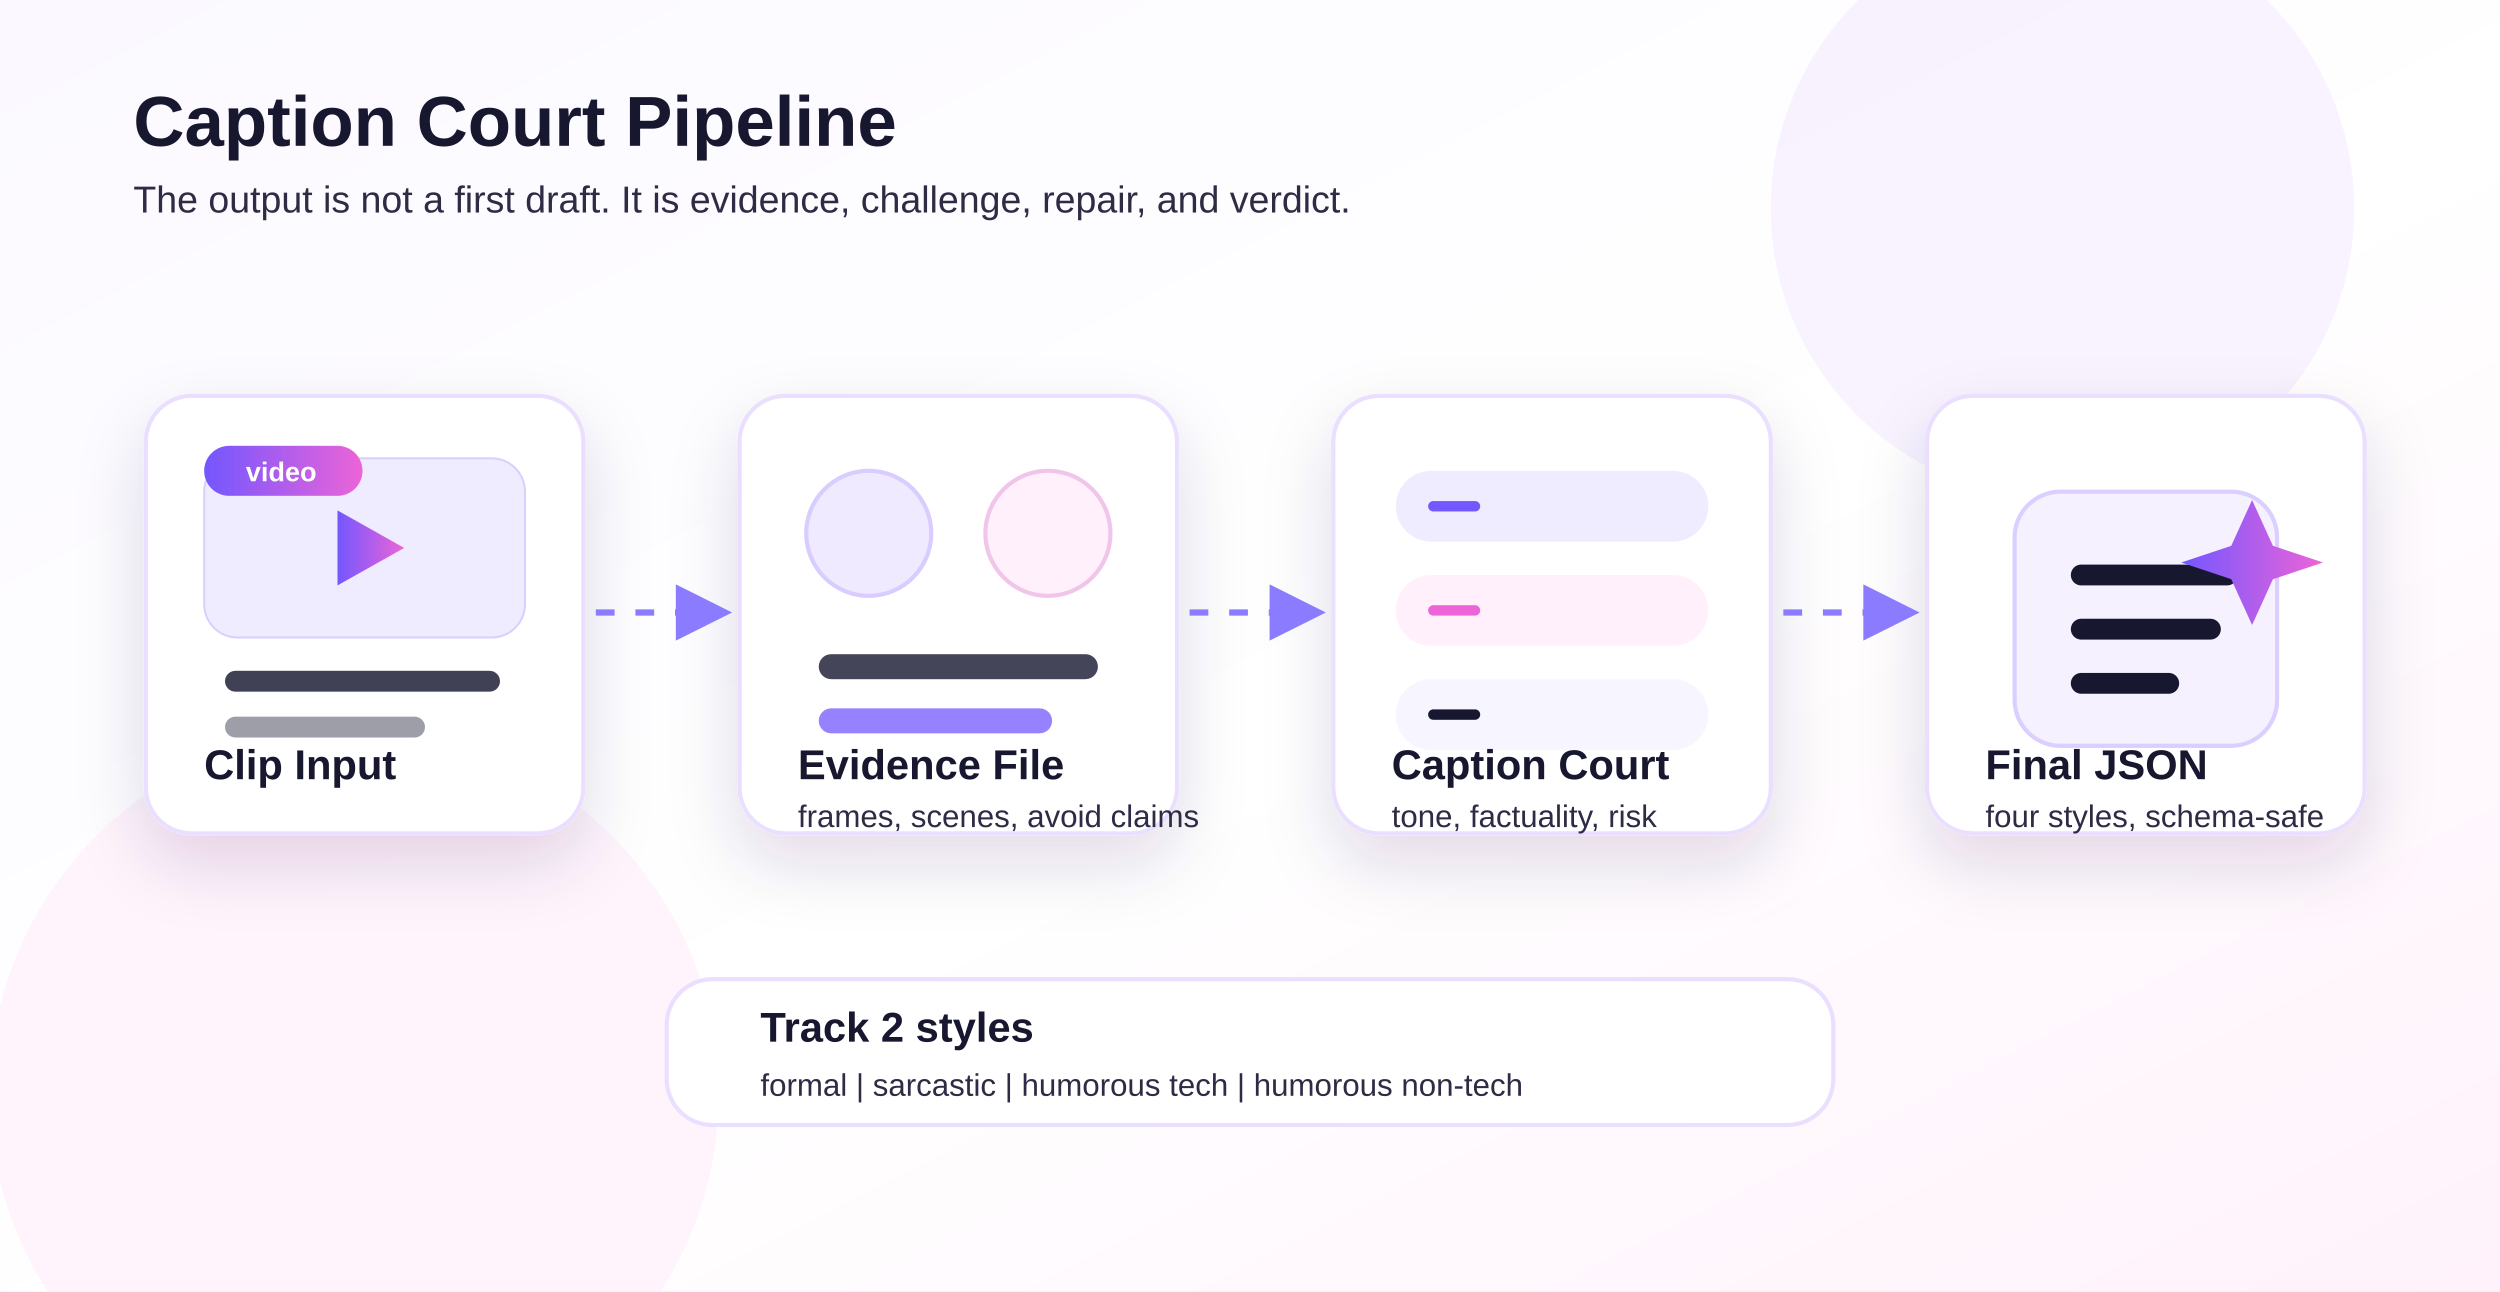
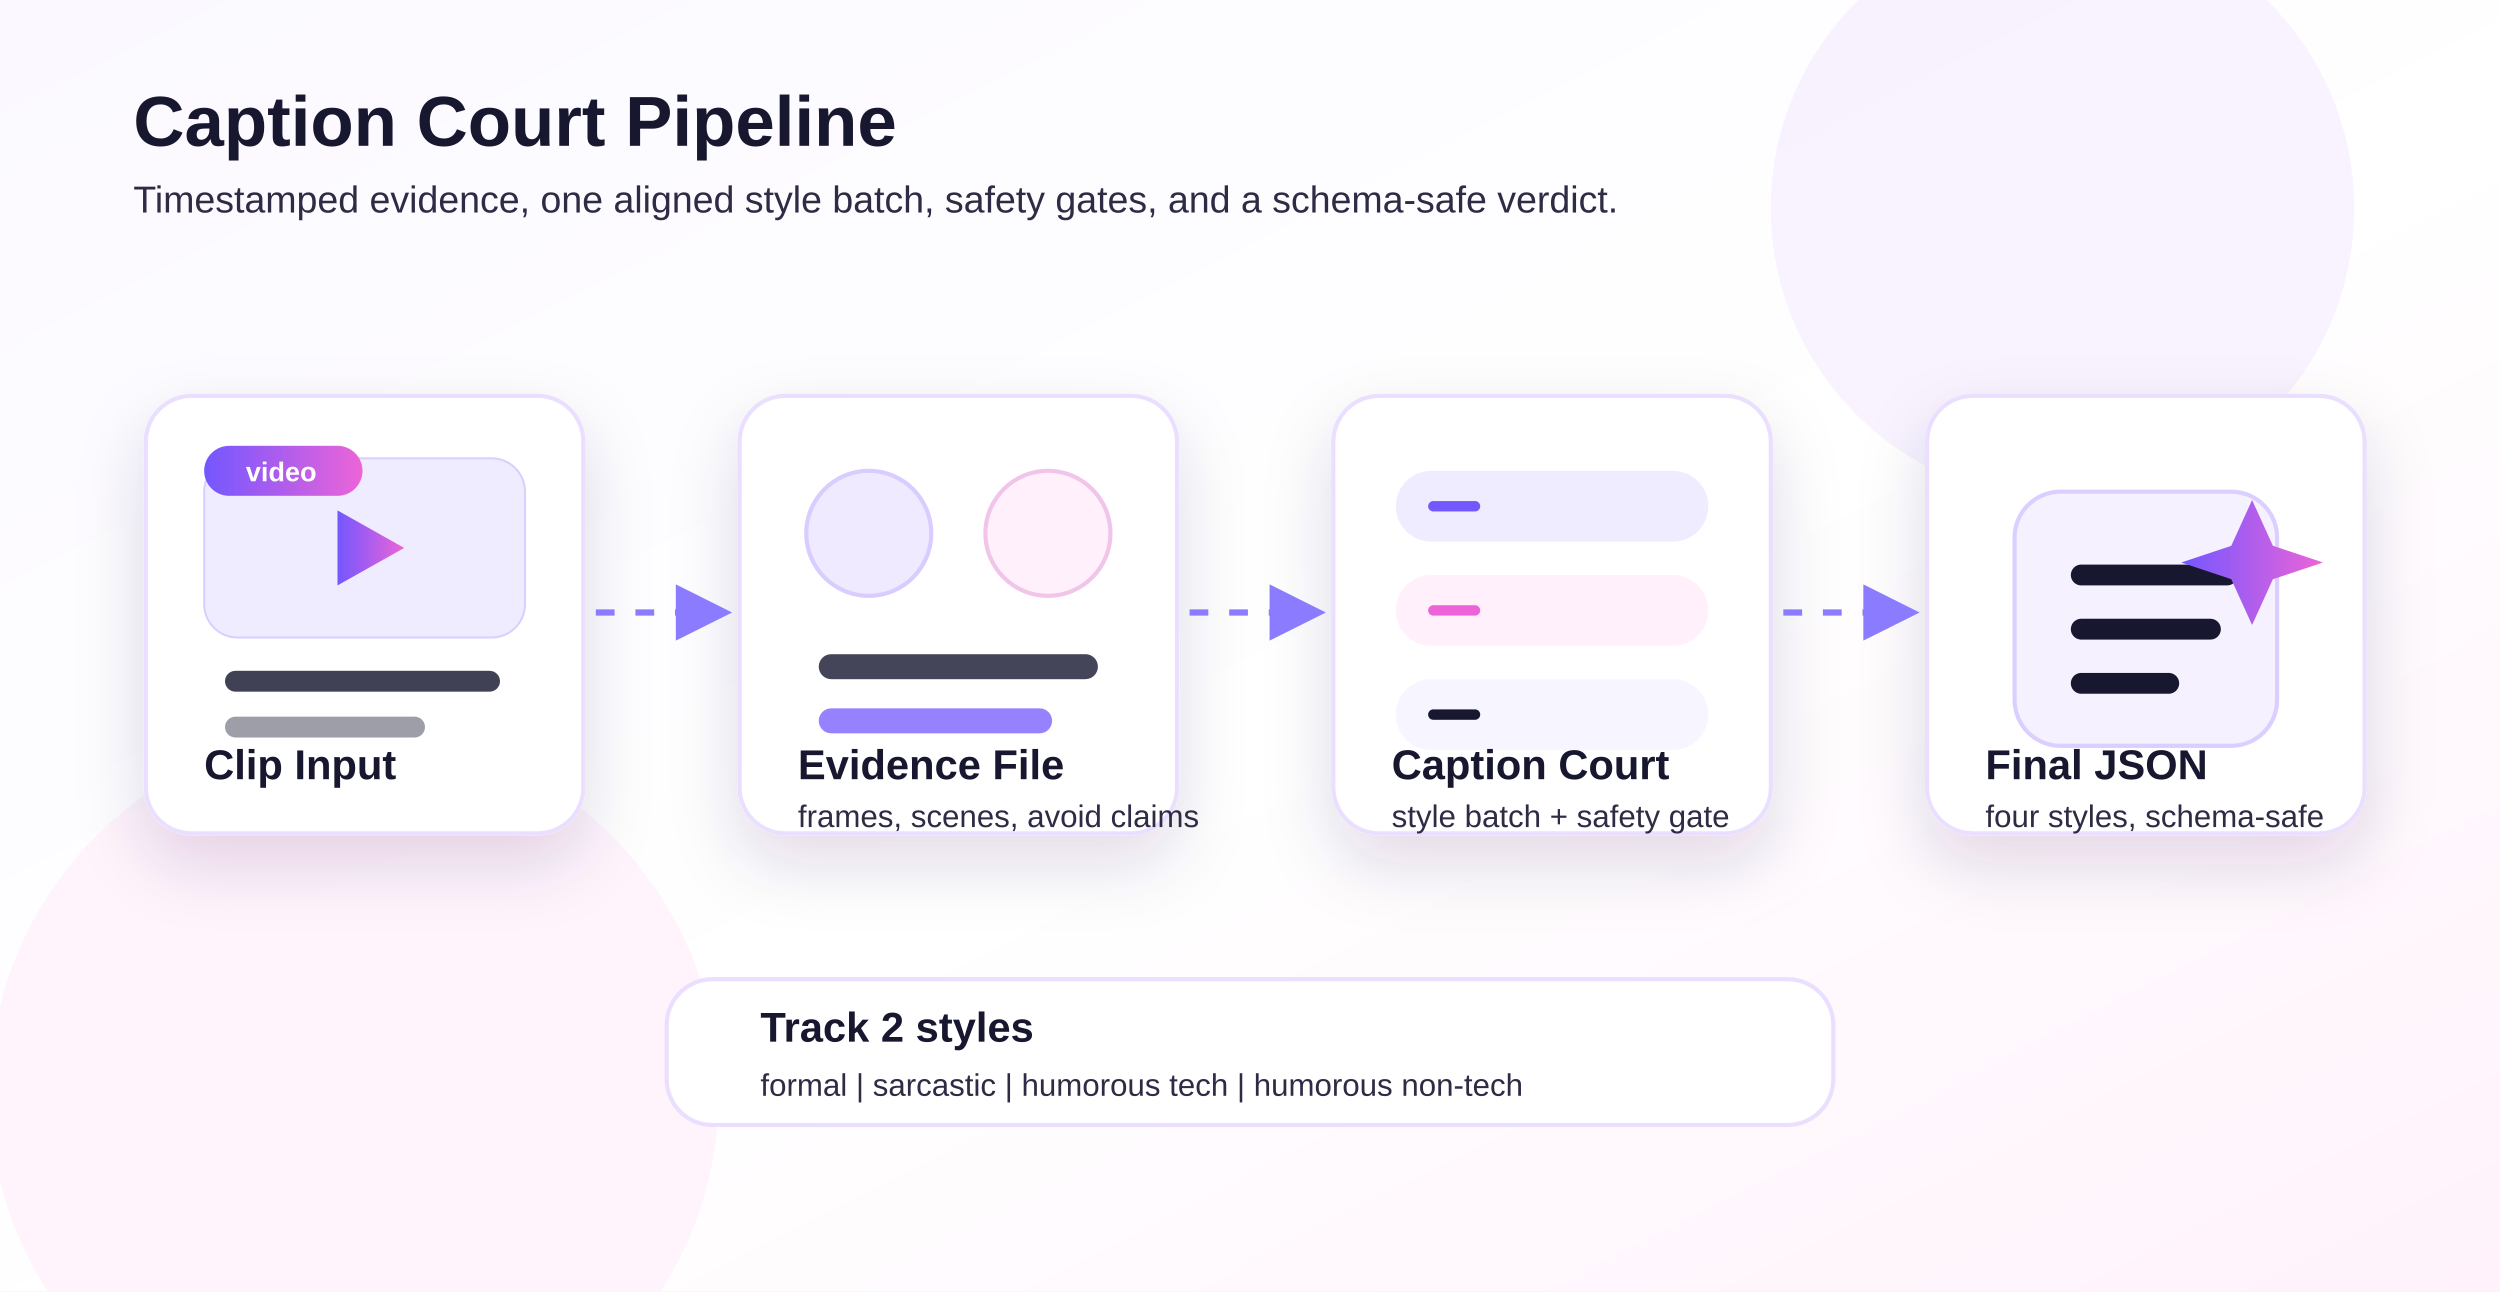
<svg xmlns="http://www.w3.org/2000/svg" role="img" aria-labelledby="title desc" viewBox="0 0 1200 620">
  <defs>
    <linearGradient id="bg" x1="0" x2="1" y1="0" y2="1">
      <stop offset="0" stop-color="#fbf9ff" />
      <stop offset="0.55" stop-color="#ffffff" />
      <stop offset="1" stop-color="#fff2fb" />
    </linearGradient>
    <linearGradient id="brand" x1="0" x2="1">
      <stop offset="0" stop-color="#7357ff" />
      <stop offset="1" stop-color="#ec64d8" />
    </linearGradient>
    <filter id="shadow" x="-20%" y="-25%" width="140%" height="150%">
      <feDropShadow dx="0" dy="14" stdDeviation="16" flood-color="#251f4f" flood-opacity="0.14" />
    </filter>
    <marker id="arrow" viewBox="0 0 10 10" refX="8" refY="5" markerWidth="9" markerHeight="9" orient="auto">
      <path d="M0 0 L10 5 L0 10 z" fill="#8b7cff" />
    </marker>
    <style>
      .title{font:700 34px Arial,sans-serif;fill:#17172f}
      .sub{font:500 18px Arial,sans-serif;fill:#2f2b45}
      .card{fill:#fff;stroke:#eadfff;stroke-width:2;rx:22;filter:url(#shadow)}
      .step{font:700 20px Arial,sans-serif;fill:#17172f}
      .body{font:500 15px Arial,sans-serif;fill:#2f2b45}
      .chip{font:700 13px Arial,sans-serif;fill:#fff}
      .line{fill:none;stroke:#8b7cff;stroke-width:3;stroke-dasharray:9 10;marker-end:url(#arrow)}
      .pulse{animation:pulse 2.8s ease-in-out infinite}
      .dash{animation:dash 2.4s linear infinite}
      .glow{animation:glow 2.6s ease-in-out infinite}
      @keyframes pulse{0%,100%{opacity:1}50%{opacity:.98}}
      @keyframes dash{from{stroke-dashoffset:38}to{stroke-dashoffset:0}}
      @keyframes glow{0%,100%{opacity:.82}50%{opacity:1}}
      @media (prefers-reduced-motion: reduce){.pulse,.dash,.glow{animation:none}}
    </style>
  </defs>
  <rect width="1200" height="620" fill="url(#bg)" />
  <circle cx="990" cy="100" r="140" fill="#f3eaff" opacity=".55" />
  <circle cx="170" cy="525" r="175" fill="#fff0fb" opacity=".75" />
  <text x="64" y="70" class="title">Caption Court Pipeline</text>
-   <text x="64" y="102" class="sub">The output is not a first draft. It is evidence, challenge, repair, and verdict.</text>
+   <text x="64" y="102" class="sub">Timestamped evidence, one aligned style batch, safety gates, and a schema-safe verdict.</text>
  <g transform="translate(70 190)">
    <rect width="210" height="210" class="card" />
    <rect x="28" y="30" width="154" height="86" rx="16" fill="#f0ecff" stroke="#dacfff" />
    <polygon points="92,55 92,91 124,73" fill="url(#brand)" />
    <rect x="38" y="132" width="132" height="10" rx="5" fill="#17172f" opacity=".82" />
    <rect x="38" y="154" width="96" height="10" rx="5" fill="#17172f" opacity=".42" />
    <rect x="28" y="24" width="76" height="24" rx="12" fill="url(#brand)" class="glow" />
    <text x="48" y="41" class="chip">video</text>
    <text x="28" y="184" class="step">Clip Input</text>
  </g>
  <g transform="translate(355 190)">
    <rect width="210" height="210" class="card" />
    <circle cx="62" cy="66" r="30" fill="#efeaff" stroke="#d9ccff" stroke-width="2" />
    <circle cx="148" cy="66" r="30" fill="#fff0fb" stroke="#f1c4ea" stroke-width="2" />
    <rect x="38" y="124" width="134" height="12" rx="6" fill="#17172f" opacity=".8" />
    <rect x="38" y="150" width="112" height="12" rx="6" fill="#7357ff" opacity=".75" />
    <text x="28" y="184" class="step">Evidence File</text>
    <text x="28" y="207" class="body">frames, scenes, avoid claims</text>
  </g>
  <g transform="translate(640 190)">
    <rect width="210" height="210" class="card" />
    <rect x="30" y="36" width="150" height="34" rx="17" fill="#f0ecff" />
    <rect x="30" y="86" width="150" height="34" rx="17" fill="#fff0fb" />
    <rect x="30" y="136" width="150" height="34" rx="17" fill="#f7f5ff" />
    <path d="M48 53 L68 53" stroke="#7357ff" stroke-width="5" stroke-linecap="round" />
    <path d="M48 103 L68 103" stroke="#ec64d8" stroke-width="5" stroke-linecap="round" />
    <path d="M48 153 L68 153" stroke="#17172f" stroke-width="5" stroke-linecap="round" />
    <text x="28" y="184" class="step">Caption Court</text>
-     <text x="28" y="207" class="body">tone, factuality, risk</text>
+     <text x="28" y="207" class="body">style batch + safety gate</text>
  </g>
  <g transform="translate(925 190)">
    <rect width="210" height="210" class="card" />
    <path d="M64 46 h82 a22 22 0 0 1 22 22 v78 a22 22 0 0 1-22 22 h-82 a22 22 0 0 1-22-22 v-78 a22 22 0 0 1 22-22z" fill="#f5f1ff" stroke="#dbcfff" stroke-width="2" />
    <path d="M74 86 h70 M74 112 h62 M74 138 h42" stroke="#17172f" stroke-width="10" stroke-linecap="round" />
    <path d="M156 50 l10 22 24 8-24 8-10 22-10-22-24-8 24-8z" fill="url(#brand)" class="glow" />
    <text x="28" y="184" class="step">Final JSON</text>
    <text x="28" y="207" class="body">four styles, schema-safe</text>
  </g>
  <path d="M286 294 H346" class="line dash" />
  <path d="M571 294 H631" class="line dash" />
  <path d="M856 294 H916" class="line dash" />
  <rect x="320" y="470" width="560" height="70" rx="22" fill="#fff" stroke="#eadfff" stroke-width="2" />
  <text x="365" y="500" class="step">Track 2 styles</text>
  <text x="365" y="526" class="body">formal | sarcastic | humorous tech | humorous non-tech</text>
</svg>
